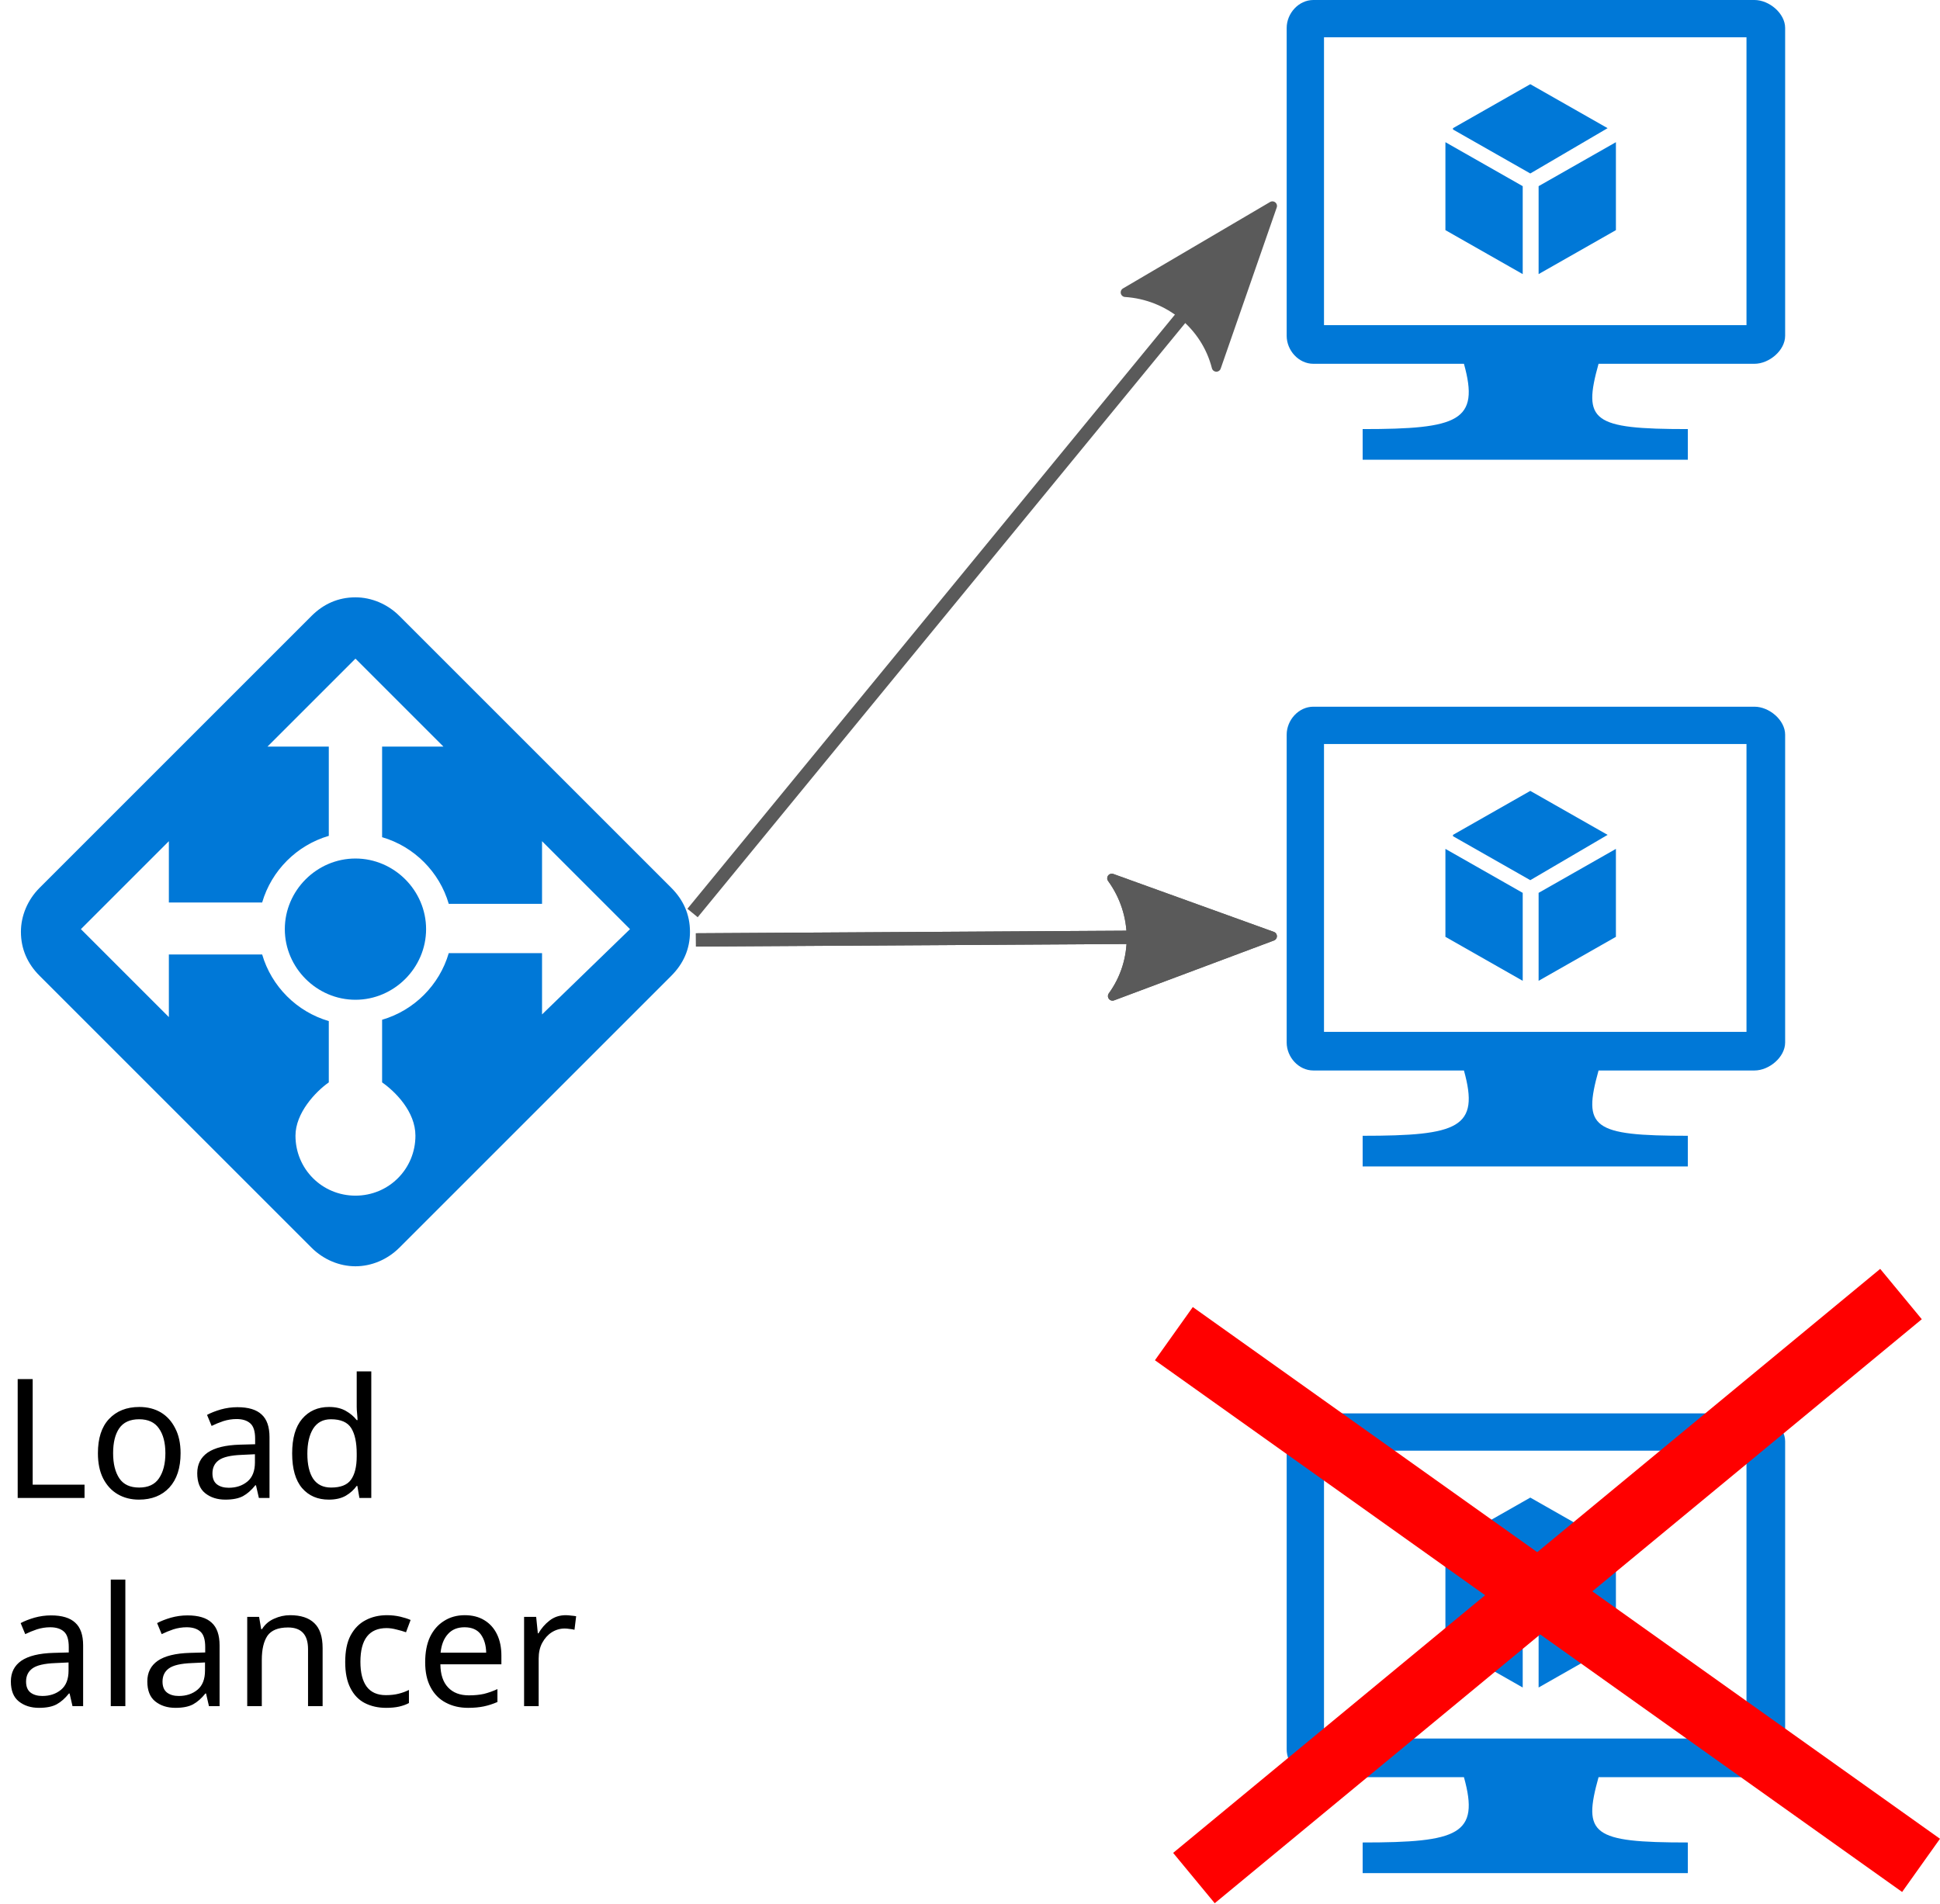
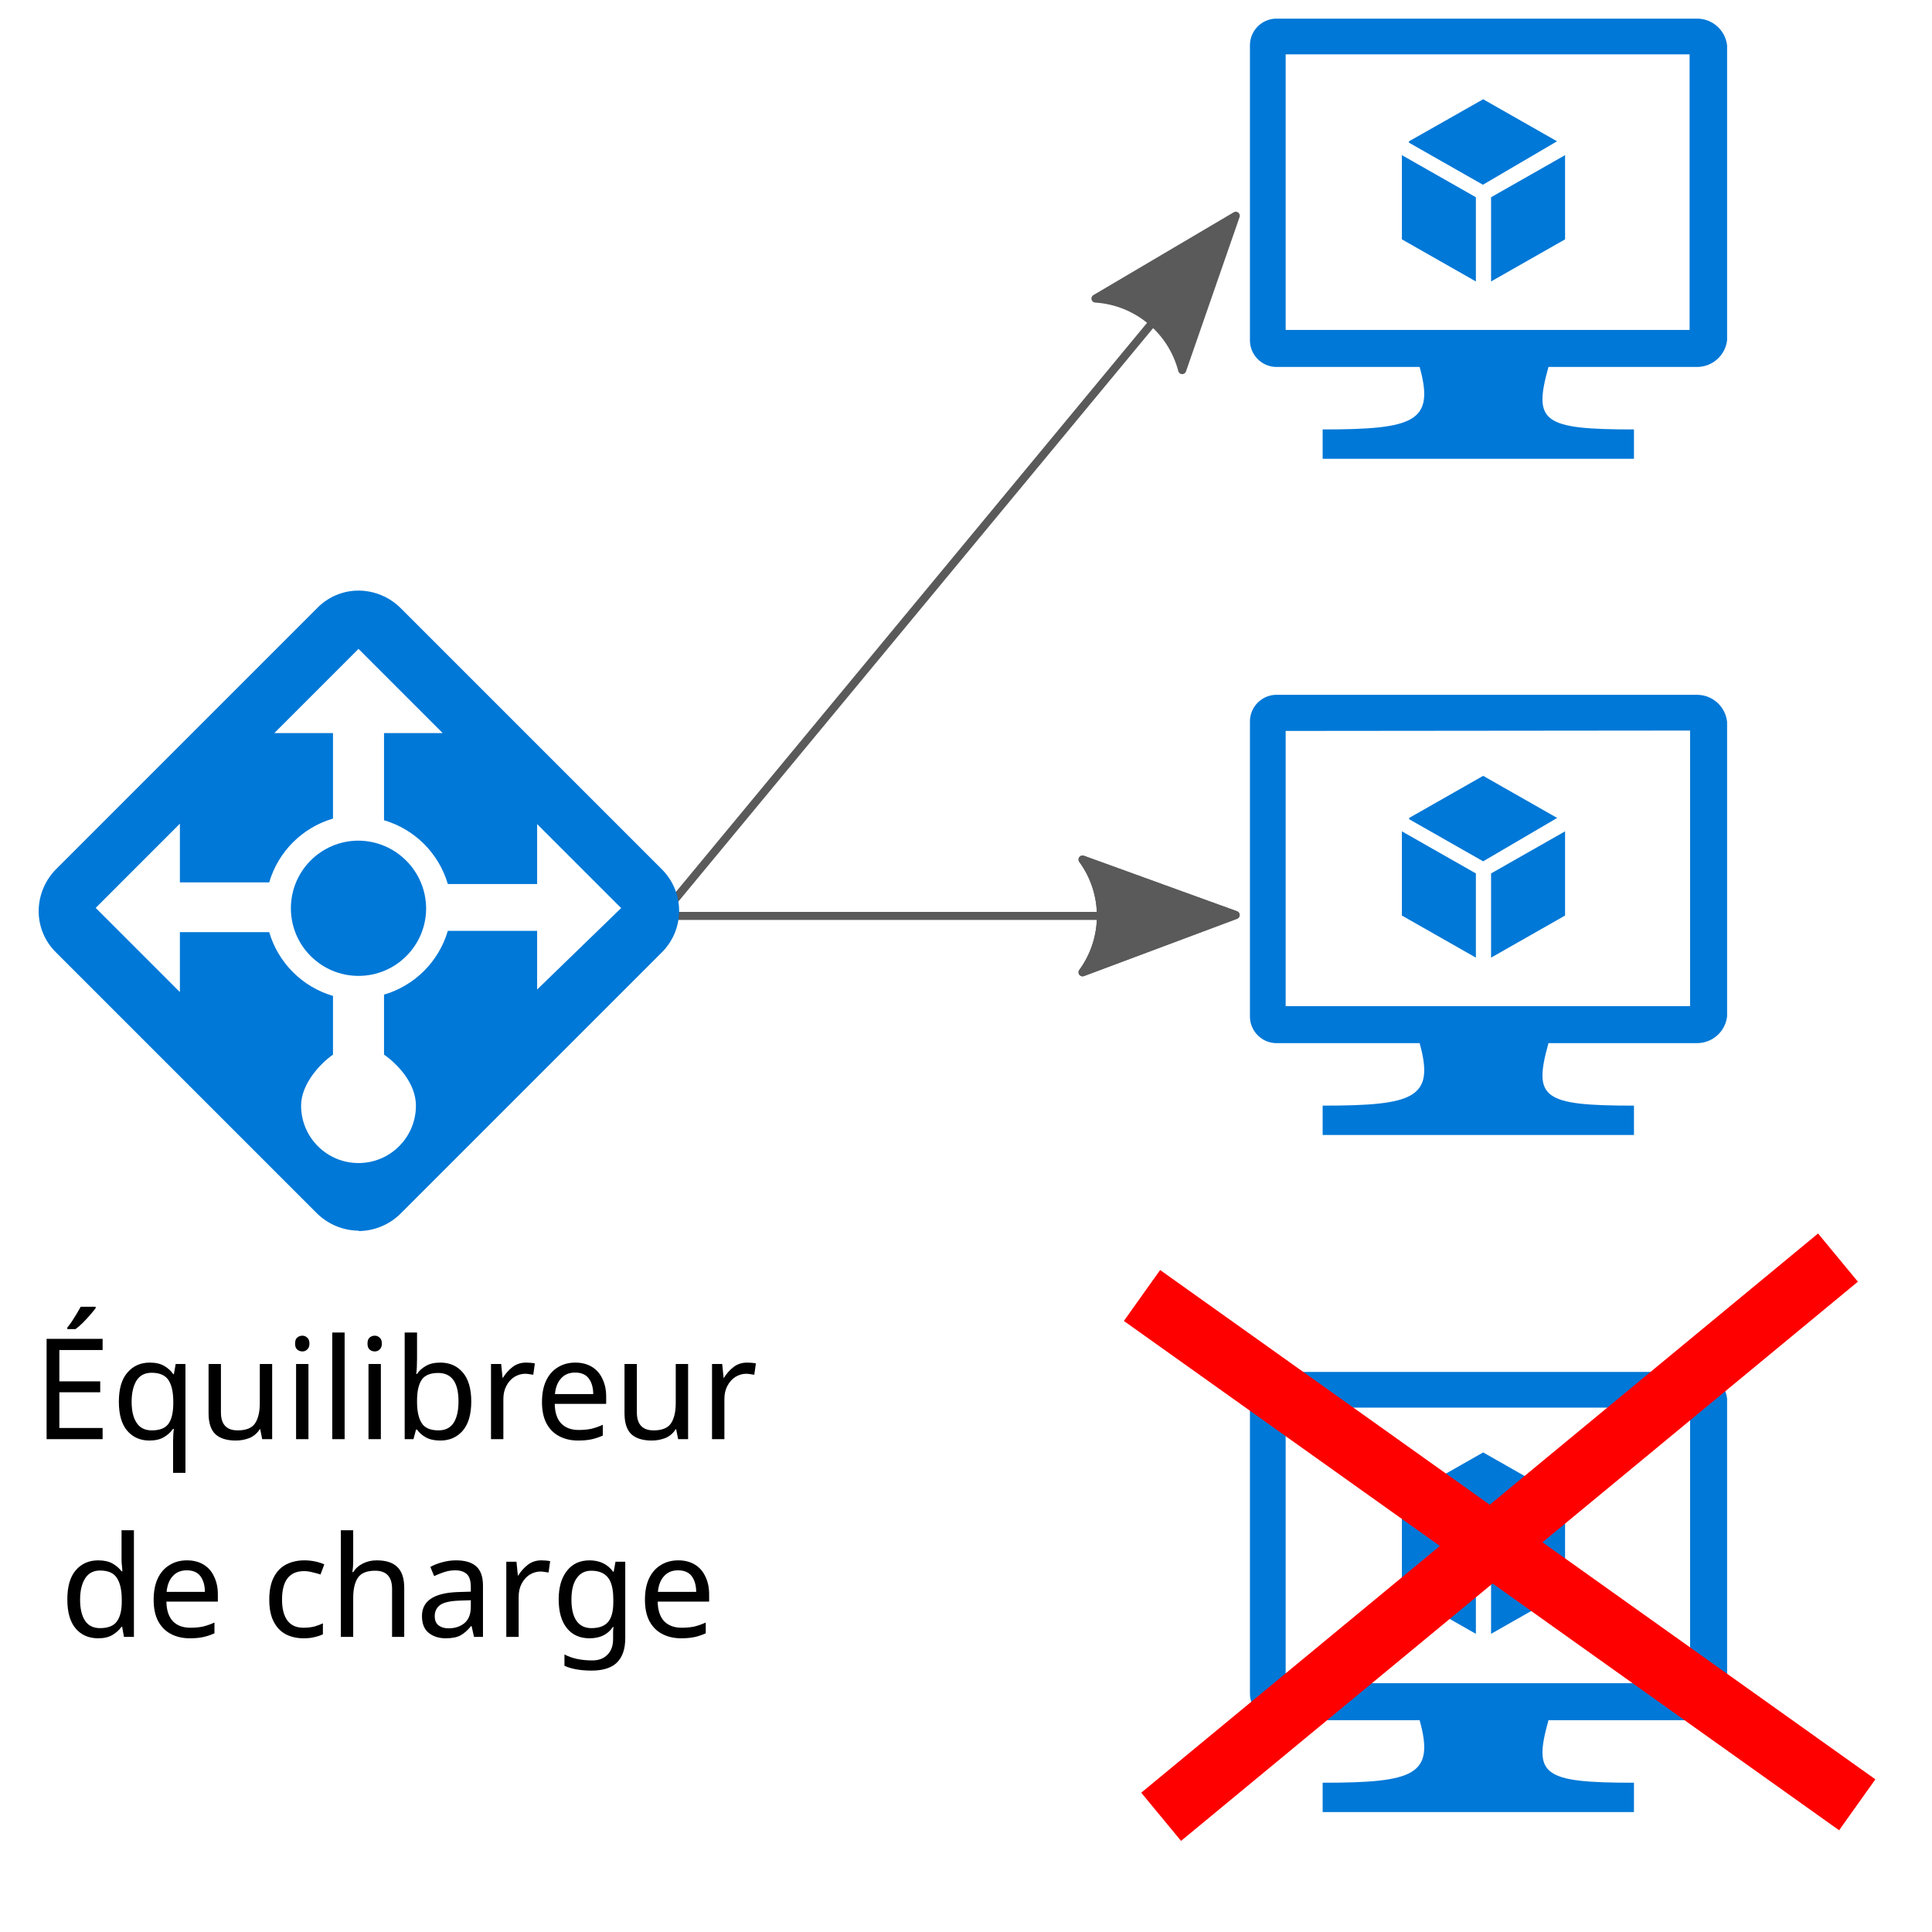
- <svg xmlns="http://www.w3.org/2000/svg" width="145.561" height="142.825" viewBox="0 0 145.561 142.825" id="svg2" version="1.1">
-   <defs id="defs4">
-     <marker orient="auto" refY="0" refX="0" id="marker5917" style="overflow:visible">
-       <path id="path5919" style="fill:#5a5a5a;fill-opacity:1;fill-rule:evenodd;stroke:#5a5a5a;stroke-width:0.625;stroke-linejoin:round;stroke-opacity:1" d="M 8.719,4.034 -2.207,0.016 8.719,-4.002 c -1.745,2.372 -1.735,5.617 -6e-7,8.035 z" transform="matrix(-1.1,0,0,-1.1,-1.1,0)" />
-     </marker>
-     <marker style="overflow:visible" id="marker5877" refX="0" refY="0" orient="auto">
-       <path transform="matrix(-1.1,0,0,-1.1,-1.1,0)" d="M 8.719,4.034 -2.207,0.016 8.719,-4.002 c -1.745,2.372 -1.735,5.617 -6e-7,8.035 z" style="fill:#5a5a5a;fill-opacity:1;fill-rule:evenodd;stroke:#5a5a5a;stroke-width:0.625;stroke-linejoin:round;stroke-opacity:1" id="path5879" />
-     </marker>
-     <marker orient="auto" refY="0" refX="0" id="Arrow2Lend" style="overflow:visible">
-       <path id="path4452" style="fill:#5d5d5d;fill-opacity:1;fill-rule:evenodd;stroke:#5d5d5d;stroke-width:0.625;stroke-linejoin:round;stroke-opacity:1" d="M 8.719,4.034 -2.207,0.016 8.719,-4.002 c -1.745,2.372 -1.735,5.617 -6e-7,8.035 z" transform="matrix(-1.1,0,0,-1.1,-1.1,0)" />
-     </marker>
+ <svg xmlns="http://www.w3.org/2000/svg" viewBox="0 0 151.43 151.43">
+   <defs>
+     <style>.cls-1{fill:#fff;}.cls-2{fill:#0078d7;}.cls-3,.cls-6{fill:none;}.cls-3{stroke:red;stroke-width:4.9px;}.cls-4{fill:#5d5d5d;stroke:#5d5d5d;}.cls-4,.cls-5,.cls-6{stroke-linejoin:round;stroke-width:0.63px;}.cls-5{fill:#5a5a5a;}.cls-5,.cls-6{stroke:#5a5a5a;}.cls-7{font-size:11px;font-family:SegoeUI, Segoe UI;}</style>
  </defs>
-   <g id="layer6">
-     <rect style="fill:#ffffff;fill-opacity:1;stroke:none;stroke-width:4.9;stroke-miterlimit:4;stroke-dasharray:none;stroke-opacity:1" id="rect12656" width="151.429" height="151.429" x="-1.429" y="-1.461" />
-   </g>
-   <g id="layer1" transform="translate(-86.43459,-820.9498)" />
-   <g id="layer3" transform="translate(-86.43459,-88.58764)" />
-   <g id="layer2" transform="translate(-86.43459,-88.58764)">
-     <g id="g6001" transform="translate(41.67614,5.040748)">
-       <g id="Layer_1" transform="translate(21.77059,11.84689)" />
-       <g id="Ibiza_Symbols" transform="translate(45.4,11.84689)">
-         <g id="g6">
-           <path id="path8" d="m 131,71.7 -33.1,0 c -1.1,0 -2,1 -2,2.1 l 0,23.1 c 0,1.1 0.9,2.1 2,2.1 l 11.3,0 c 1.2,4.3 -0.4,4.9 -7.6,4.9 l 0,2.3 9.1,0 6.7,0 8.6,0 0,-2.3 c -7.2,0 -7.9,-0.6 -6.7,-4.9 l 11.7,0 c 1.1,0 2.3,-1 2.3,-2.1 l 0,-23.1 c 0,-1.1 -1.2,-2.1 -2.3,-2.1 z m -0.6,2.8 0,21.6 -31.7,0 0,-21.6 31.7,0 0,0 z" style="fill:#0078d7" />
-           <g transform="translate(1176.51,-2762.63)" id="group975-1984_1_">
-             <g transform="translate(0.8685,-17.652)" id="shape976-1985_2_">
-               <path id="path16" d="m -1057.4,2861.6 -5.8,-3.3 -5.8,3.3 0,0.1 5.8,3.3 5.8,-3.4 0,0 z" style="fill:#0078d7" />
-             </g>
-             <g transform="translate(15.8925,0)" id="shape977-1987_1_">
-               <path id="path21" d="m -1077.6,2848.3 0,6.6 5.8,-3.3 0,-6.6 -5.8,3.3 z" style="fill:#0078d7" />
-             </g>
-             <g id="shape978-1989_1_">
-               <path id="path26" d="m -1062.9,2848.3 -5.8,-3.3 0,6.6 5.8,3.3 0,-6.6 z" style="fill:#0078d7" />
-             </g>
+   <g id="Shapes">
+     <g id="layer6">
+       <rect id="rect12656" class="cls-1" width="151.43" height="151.43" />
+     </g>
+     <g id="Ibiza_Symbols" data-name="Ibiza Symbols">
+       <g id="g6">
+         <path id="path8" class="cls-2" d="M131.64,0H98.54a2.09,2.09,0,0,0-2,2.1V25.2a2.09,2.09,0,0,0,2,2.1h11.3c1.2,4.3-.4,4.9-7.6,4.9v2.3h24.4V32.2c-7.2,0-7.9-.6-6.7-4.9h11.7a2.37,2.37,0,0,0,2.3-2.1V2.1A2.37,2.37,0,0,0,131.64,0ZM131,2.8V24.4H99.34V2.8Z" transform="translate(1.43 1.46)" />
+         <g id="group975-1984">
+           <g id="shape976-1985">
+             <path id="path16" class="cls-2" d="M120.62,9.62l-5.8-3.3L109,9.62v.1l5.8,3.3,5.8-3.4Z" transform="translate(1.43 1.46)" />
+           </g>
+           <g id="shape977-1987">
+             <path id="path21" class="cls-2" d="M115.44,14v6.6l5.8-3.3v-6.6Z" transform="translate(1.43 1.46)" />
+           </g>
+           <g id="shape978-1989">
+             <path id="path26" class="cls-2" d="M114.25,14l-5.8-3.3v6.6l5.8,3.3Z" transform="translate(1.43 1.46)" />
          </g>
        </g>
      </g>
-       <g id="Layer_1-7" transform="translate(19.75029,64.37483)" />
-       <g id="Ibiza_Symbols-2" transform="translate(45.4,64.87991)">
-         <g id="g6-1">
-           <path id="path8-3" d="m 131,71.7 -33.1,0 c -1.1,0 -2,1 -2,2.1 l 0,23.1 c 0,1.1 0.9,2.1 2,2.1 l 11.3,0 c 1.2,4.3 -0.4,4.9 -7.6,4.9 l 0,2.3 9.1,0 6.7,0 8.6,0 0,-2.3 c -7.2,0 -7.9,-0.6 -6.7,-4.9 l 11.7,0 c 1.1,0 2.3,-1 2.3,-2.1 l 0,-23.1 c 0,-1.1 -1.2,-2.1 -2.3,-2.1 z m -0.6,2.8 0,21.6 -31.7,0 0,-21.6 31.7,0 0,0 z" style="fill:#0078d7" />
-           <g transform="translate(1176.51,-2762.63)" id="group975-1984_1_-7">
-             <g transform="translate(0.8685,-17.652)" id="shape976-1985_2_-9">
-               <path id="path16-6" d="m -1057.4,2861.6 -5.8,-3.3 -5.8,3.3 0,0.1 5.8,3.3 5.8,-3.4 0,0 z" style="fill:#0078d7" />
-             </g>
-             <g transform="translate(15.8925,0)" id="shape977-1987_1_-6">
-               <path id="path21-5" d="m -1077.6,2848.3 0,6.6 5.8,-3.3 0,-6.6 -5.8,3.3 z" style="fill:#0078d7" />
-             </g>
-             <g id="shape978-1989_1_-7">
-               <path id="path26-9" d="m -1062.9,2848.3 -5.8,-3.3 0,6.6 5.8,3.3 0,-6.6 z" style="fill:#0078d7" />
-             </g>
+     </g>
+     <g id="Ibiza_Symbols-2" data-name="Ibiza Symbols-2">
+       <g id="g6-1">
+         <path id="path8-3" class="cls-2" d="M131.64,53H98.54a2.09,2.09,0,0,0-2,2.1v23.1a2.09,2.09,0,0,0,2,2.1h11.3c1.2,4.3-.4,4.9-7.6,4.9v2.3h24.4v-2.3c-7.2,0-7.9-.6-6.7-4.9h11.7a2.37,2.37,0,0,0,2.3-2.1V55.13A2.37,2.37,0,0,0,131.64,53Zm-.6,2.8v21.6H99.34V55.83Z" transform="translate(1.43 1.46)" />
+         <g id="group975-1984_1_-7" data-name="group975-1984 1 -7">
+           <g id="shape976-1985_2_-9" data-name="shape976-1985 2 -9">
+             <path id="path16-6" class="cls-2" d="M120.62,62.65l-5.8-3.3-5.8,3.3v.1l5.8,3.3,5.8-3.4Z" transform="translate(1.43 1.46)" />
+           </g>
+           <g id="shape977-1987_1_-6" data-name="shape977-1987 1 -6">
+             <path id="path21-5" class="cls-2" d="M115.44,67v6.6l5.8-3.3V63.7Z" transform="translate(1.43 1.46)" />
+           </g>
+           <g id="shape978-1989_1_-7" data-name="shape978-1989 1 -7">
+             <path id="path26-9" class="cls-2" d="M114.25,67l-5.8-3.3v6.6l5.8,3.3Z" transform="translate(1.43 1.46)" />
          </g>
        </g>
      </g>
-       <g id="Layer_1-9" transform="translate(19.75029,117.9129)" />
-       <g id="Ibiza_Symbols-6" transform="translate(45.4,117.9129)">
-         <g id="g6-5">
-           <path id="path8-8" d="m 131,71.7 -33.1,0 c -1.1,0 -2,1 -2,2.1 l 0,23.1 c 0,1.1 0.9,2.1 2,2.1 l 11.3,0 c 1.2,4.3 -0.4,4.9 -7.6,4.9 l 0,2.3 9.1,0 6.7,0 8.6,0 0,-2.3 c -7.2,0 -7.9,-0.6 -6.7,-4.9 l 11.7,0 c 1.1,0 2.3,-1 2.3,-2.1 l 0,-23.1 c 0,-1.1 -1.2,-2.1 -2.3,-2.1 z m -0.6,2.8 0,21.6 -31.7,0 0,-21.6 31.7,0 0,0 z" style="fill:#0078d7" />
-           <g transform="translate(1176.51,-2762.63)" id="group975-1984_1_-0">
-             <g transform="translate(0.8685,-17.652)" id="shape976-1985_2_-1">
-               <path id="path16-5" d="m -1057.4,2861.6 -5.8,-3.3 -5.8,3.3 0,0.1 5.8,3.3 5.8,-3.4 0,0 z" style="fill:#0078d7" />
-             </g>
-             <g transform="translate(15.8925,0)" id="shape977-1987_1_-66">
-               <path id="path21-0" d="m -1077.6,2848.3 0,6.6 5.8,-3.3 0,-6.6 -5.8,3.3 z" style="fill:#0078d7" />
-             </g>
-             <g id="shape978-1989_1_-0">
-               <path id="path26-1" d="m -1062.9,2848.3 -5.8,-3.3 0,6.6 5.8,3.3 0,-6.6 z" style="fill:#0078d7" />
-             </g>
+     </g>
+     <g id="Ibiza_Symbols-6" data-name="Ibiza Symbols-6">
+       <g id="g6-5">
+         <path id="path8-8" class="cls-2" d="M131.64,106.07H98.54a2.09,2.09,0,0,0-2,2.1v23.1a2.09,2.09,0,0,0,2,2.1h11.3c1.2,4.3-.4,4.9-7.6,4.9v2.3h24.4v-2.3c-7.2,0-7.9-.6-6.7-4.9h11.7a2.37,2.37,0,0,0,2.3-2.1v-23.1A2.37,2.37,0,0,0,131.64,106.07Zm-.6,2.8v21.6H99.34v-21.6Z" transform="translate(1.43 1.46)" />
+         <g id="group975-1984_1_-0" data-name="group975-1984 1 -0">
+           <g id="shape976-1985_2_-1" data-name="shape976-1985 2 -1">
+             <path id="path16-5" class="cls-2" d="M120.62,115.68l-5.8-3.3-5.8,3.3v.1l5.8,3.3,5.8-3.4Z" transform="translate(1.43 1.46)" />
+           </g>
+           <g id="shape977-1987_1_-66" data-name="shape977-1987 1 -66">
+             <path id="path21-0" class="cls-2" d="M115.44,120v6.6l5.8-3.3v-6.6Z" transform="translate(1.43 1.46)" />
+           </g>
+           <g id="shape978-1989_1_-0" data-name="shape978-1989 1 -0">
+             <path id="path26-1" class="cls-2" d="M114.25,120l-5.8-3.3v6.6l5.8,3.3Z" transform="translate(1.43 1.46)" />
          </g>
        </g>
      </g>
-       <path id="path4421" d="m 132.835,183.629 56.063,39.901" style="fill:none;fill-rule:evenodd;stroke:#ff0000;stroke-width:4.9;stroke-linecap:butt;stroke-linejoin:miter;stroke-miterlimit:4;stroke-dasharray:none;stroke-opacity:1" />
-       <path style="fill:none;fill-rule:evenodd;stroke:#ff0000;stroke-width:4.9;stroke-linecap:butt;stroke-linejoin:miter;stroke-miterlimit:4;stroke-dasharray:none;stroke-opacity:1" d="m 134.341,224.483 53.052,-43.826" id="path4423" />
-       <path id="path4425" d="m 96.975,154.082 41.921,-0.253" style="fill:none;fill-rule:evenodd;stroke:#5d5d5d;stroke-width:1px;stroke-linecap:butt;stroke-linejoin:miter;stroke-opacity:1;marker-end:url(#Arrow2Lend)" />
-       <path style="fill:none;fill-rule:evenodd;stroke:#5a5a5a;stroke-width:1px;stroke-linecap:butt;stroke-linejoin:miter;stroke-opacity:1;marker-end:url(#marker5877)" d="m 96.975,154.082 41.921,-0.253" id="path5073" />
-       <path id="path5897" d="M 96.722,152.062 139.401,100.039" style="fill:none;fill-rule:evenodd;stroke:#5a5a5a;stroke-width:1px;stroke-linecap:butt;stroke-linejoin:miter;stroke-opacity:1;marker-end:url(#marker5917)" />
-       <g transform="translate(46.42857,-141.4272)" id="g4415">
-         <path class="st0" d="m 25,320 c -1.2,0 -2.4,-0.5 -3.3,-1.4 L 1.3,298.2 c -0.9,-0.9 -1.4,-2 -1.4,-3.3 0,-1.2 0.5,-2.4 1.4,-3.3 l 20.4,-20.4 c 0.9,-0.9 2,-1.4 3.3,-1.4 1.2,0 2.4,0.5 3.3,1.4 l 20.4,20.4 c 0.9,0.9 1.4,2 1.4,3.3 0,1.3 -0.5,2.4 -1.4,3.3 l -20.4,20.4 c -0.9,0.9 -2.1,1.4 -3.3,1.4" id="path5" style="fill:#0078d7;fill-opacity:1" />
-         <path class="st1" d="m 45.6,294.7 -6.6,-6.6 0,4.7 -7,0 c -0.7,-2.4 -2.6,-4.3 -5,-5 l 0,-6.8 4.6,0 -6.6,-6.6 -6.6,6.6 4.6,0 0,6.7 c -2.4,0.7 -4.3,2.6 -5,5 l -7,0 0,-4.6 -6.6,6.6 6.6,6.6 0,-4.7 7,0 c 0.7,2.4 2.6,4.3 5,5 l 0,4.6 c -1,0.7 -2.5,2.3 -2.5,4 0,2.5 2,4.5 4.5,4.5 2.5,0 4.5,-2 4.5,-4.5 0,-1.8 -1.5,-3.3 -2.5,-4 l 0,-4.7 c 2.4,-0.7 4.3,-2.6 5,-5 l 7,0 0,4.6 6.6,-6.4 z" id="path7" style="fill:#ffffff;fill-opacity:1" />
-         <path class="st0" d="m 25,289.4 c -2.9,0 -5.3,2.4 -5.3,5.3 0,2.9 2.4,5.3 5.3,5.3 2.9,0 5.3,-2.4 5.3,-5.3 0,-2.9 -2.4,-5.3 -5.3,-5.3 z" id="path9" style="fill:#0078d7;fill-opacity:1" />
-       </g>
-       <g id="paths" transform="translate(280,-102)">
-         <g id="Access_control" />
-         <g id="Azure_active_directory" />
-         <g id="API_Management" />
-         <g id="Azure_automation" />
-         <g id="Azure_SQL_database" />
-         <g id="Azure_subscription" />
-         <g id="Backup_service" />
-         <g id="Bitbucket_code_source" />
-         <g id="Azure_cache" />
-         <g id="Content_delivery_network__x28_CDN_x29_" />
-         <g id="Cloud_service" />
-         <g id="CodePlex" />
-         <g id="Dropbox_code_source" />
-         <g id="Express_route" />
-         <g id="Git_repository" />
-         <g id="GitHub_code" />
-         <g id="HD_Insight" />
-         <g id="Health_monitoring" />
-         <g id="Healthy" />
-         <g id="BizTalk_hybrid_connection" />
-         <g id="Hybrid_connection_manager_for_BizTalk_hybrid_connection" />
-         <g id="Hyper-V_recovery_manager" />
-       </g>
    </g>
-     <text xml:space="preserve" style="font-style:normal;font-weight:normal;font-size:12.5px;line-height:125%;font-family:sans-serif;text-align:center;letter-spacing:0px;word-spacing:0px;text-anchor:middle;fill:#000000;fill-opacity:1;stroke:none;stroke-width:1px;stroke-linecap:butt;stroke-linejoin:miter;stroke-opacity:1" x="112.326" y="201" id="text12473">
-       <tspan id="tspan12475" x="112.326" y="201">Load</tspan>
-       <tspan x="112.326" y="216.625" id="tspan12477">Balancer</tspan>
+     <path id="path4421" class="cls-3" d="M88.08,100.08,144.14,140" transform="translate(1.43 1.46)" />
+     <path id="path4423" class="cls-3" d="M89.58,140.94l53.05-43.83" transform="translate(1.43 1.46)" />
+     <path id="path4452" class="cls-4" d="M83.42,65.91l12,4.35-12,4.49A7.5,7.5,0,0,0,83.42,65.91Z" transform="translate(1.43 1.46)" />
+     <path id="path4425" class="cls-4" d="M94.14,70.28" transform="translate(1.43 1.46)" />
+     <path id="path5879" class="cls-5" d="M83.42,65.91l12,4.35-12,4.49A7.5,7.5,0,0,0,83.42,65.91Z" transform="translate(1.43 1.46)" />
+     <path id="path5073" class="cls-5" d="M94.14,70.28" transform="translate(1.43 1.46)" />
+     <path id="path5919" class="cls-5" d="M84.43,21.94l11-6.49-4.2,12.1A7.53,7.53,0,0,0,84.43,21.94Z" transform="translate(1.43 1.46)" />
+     <path id="path5897" class="cls-5" d="M94.64,16.49" transform="translate(1.43 1.46)" />
+     <line class="cls-5" x1="52.93" y1="70.46" x2="90.6" y2="24.96" />
+     <line class="cls-6" x1="88.1" y1="71.79" x2="52.43" y2="71.79" />
+     <g id="g4415">
+       <path id="path5" class="cls-2" d="M26.67,95a4.71,4.71,0,0,1-3.3-1.4L3,73.23a4.53,4.53,0,0,1-1.4-3.3A4.71,4.71,0,0,1,3,66.63l20.4-20.4a4.53,4.53,0,0,1,3.3-1.4,4.71,4.71,0,0,1,3.3,1.4l20.4,20.4a4.59,4.59,0,0,1,0,6.6L30,93.63a4.71,4.71,0,0,1-3.3,1.4" transform="translate(1.43 1.46)" />
+       <path id="path7" class="cls-1" d="M47.27,69.73l-6.6-6.6v4.7h-7a7.38,7.38,0,0,0-5-5V56h4.6l-6.6-6.6L20.07,56h4.6v6.7a7.38,7.38,0,0,0-5,5h-7v-4.6l-6.6,6.6,6.6,6.6v-4.7h7a7.38,7.38,0,0,0,5,5v4.6c-1,.7-2.5,2.3-2.5,4a4.5,4.5,0,0,0,9,0c0-1.8-1.5-3.3-2.5-4v-4.7a7.38,7.38,0,0,0,5-5h7v4.6l6.6-6.4Z" transform="translate(1.43 1.46)" />
+       <path id="path9" class="cls-2" d="M26.67,64.43a5.3,5.3,0,1,0,5.3,5.3A5.34,5.34,0,0,0,26.67,64.43Z" transform="translate(1.43 1.46)" />
+     </g>
+   </g>
+   <g id="txt">
+     <text class="cls-7" transform="translate(2.59 112.8)">Équilibreur <tspan x="2.08" y="15.5">de charge</tspan>
    </text>
  </g>
</svg>
